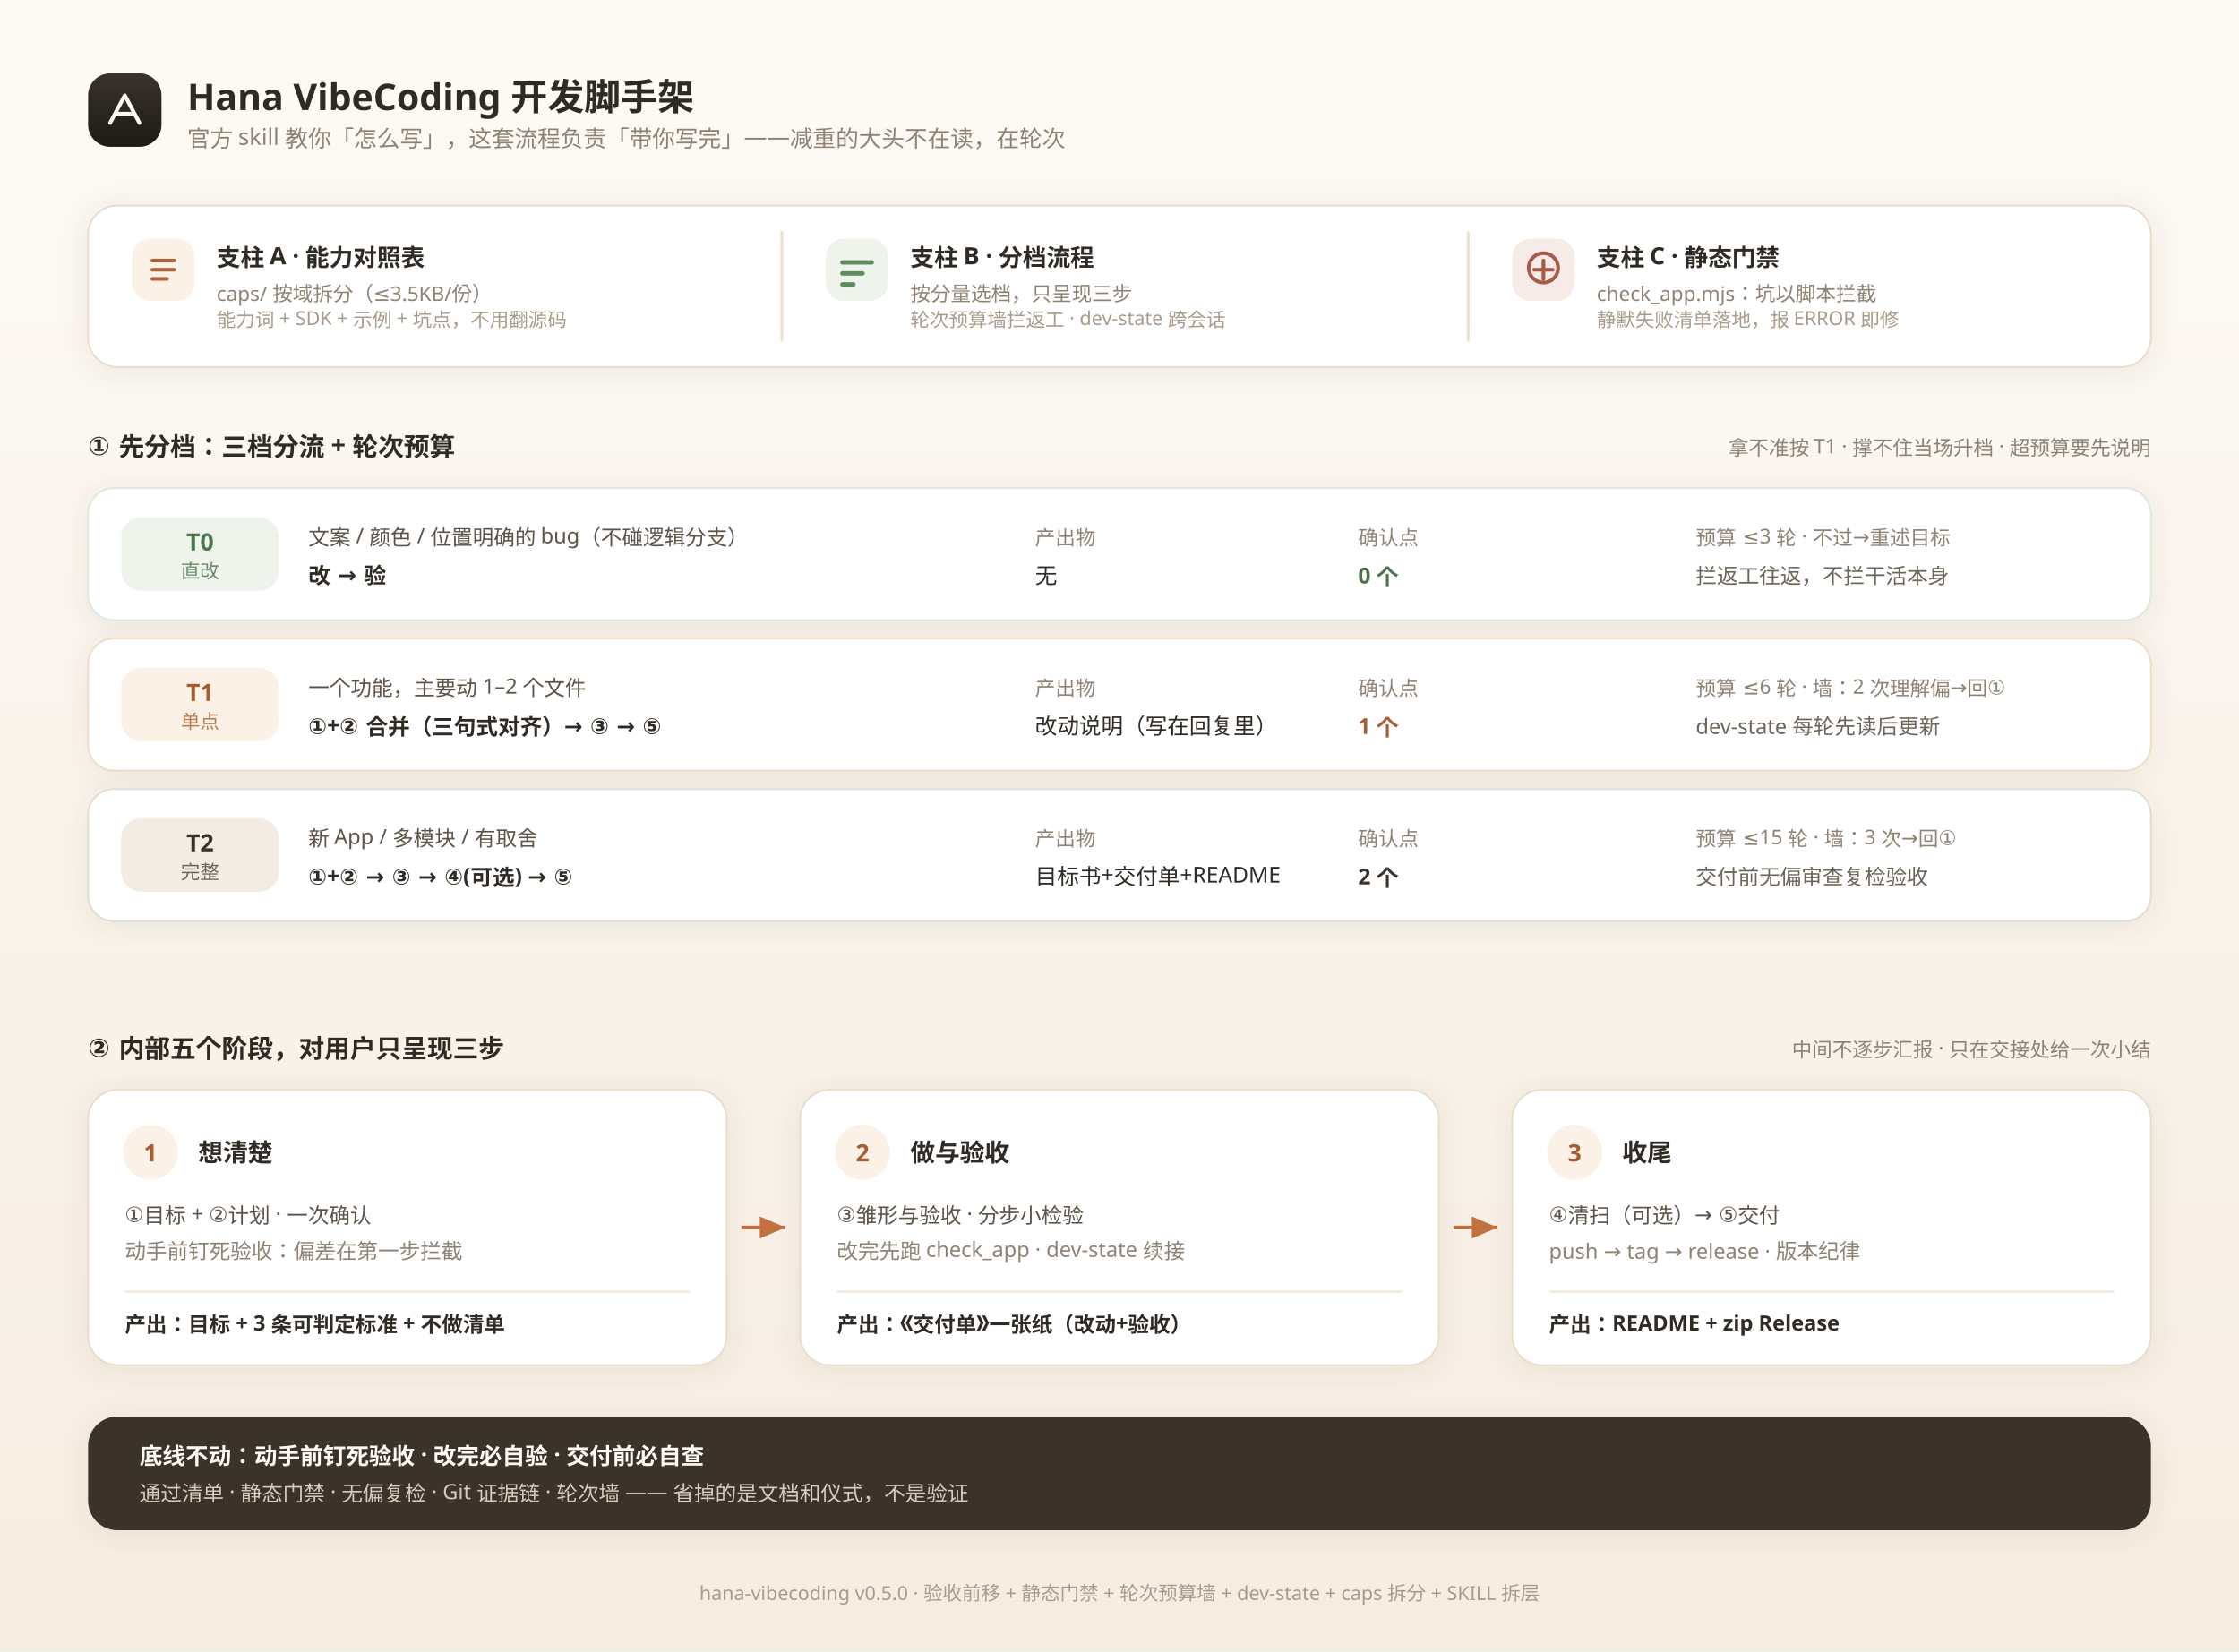
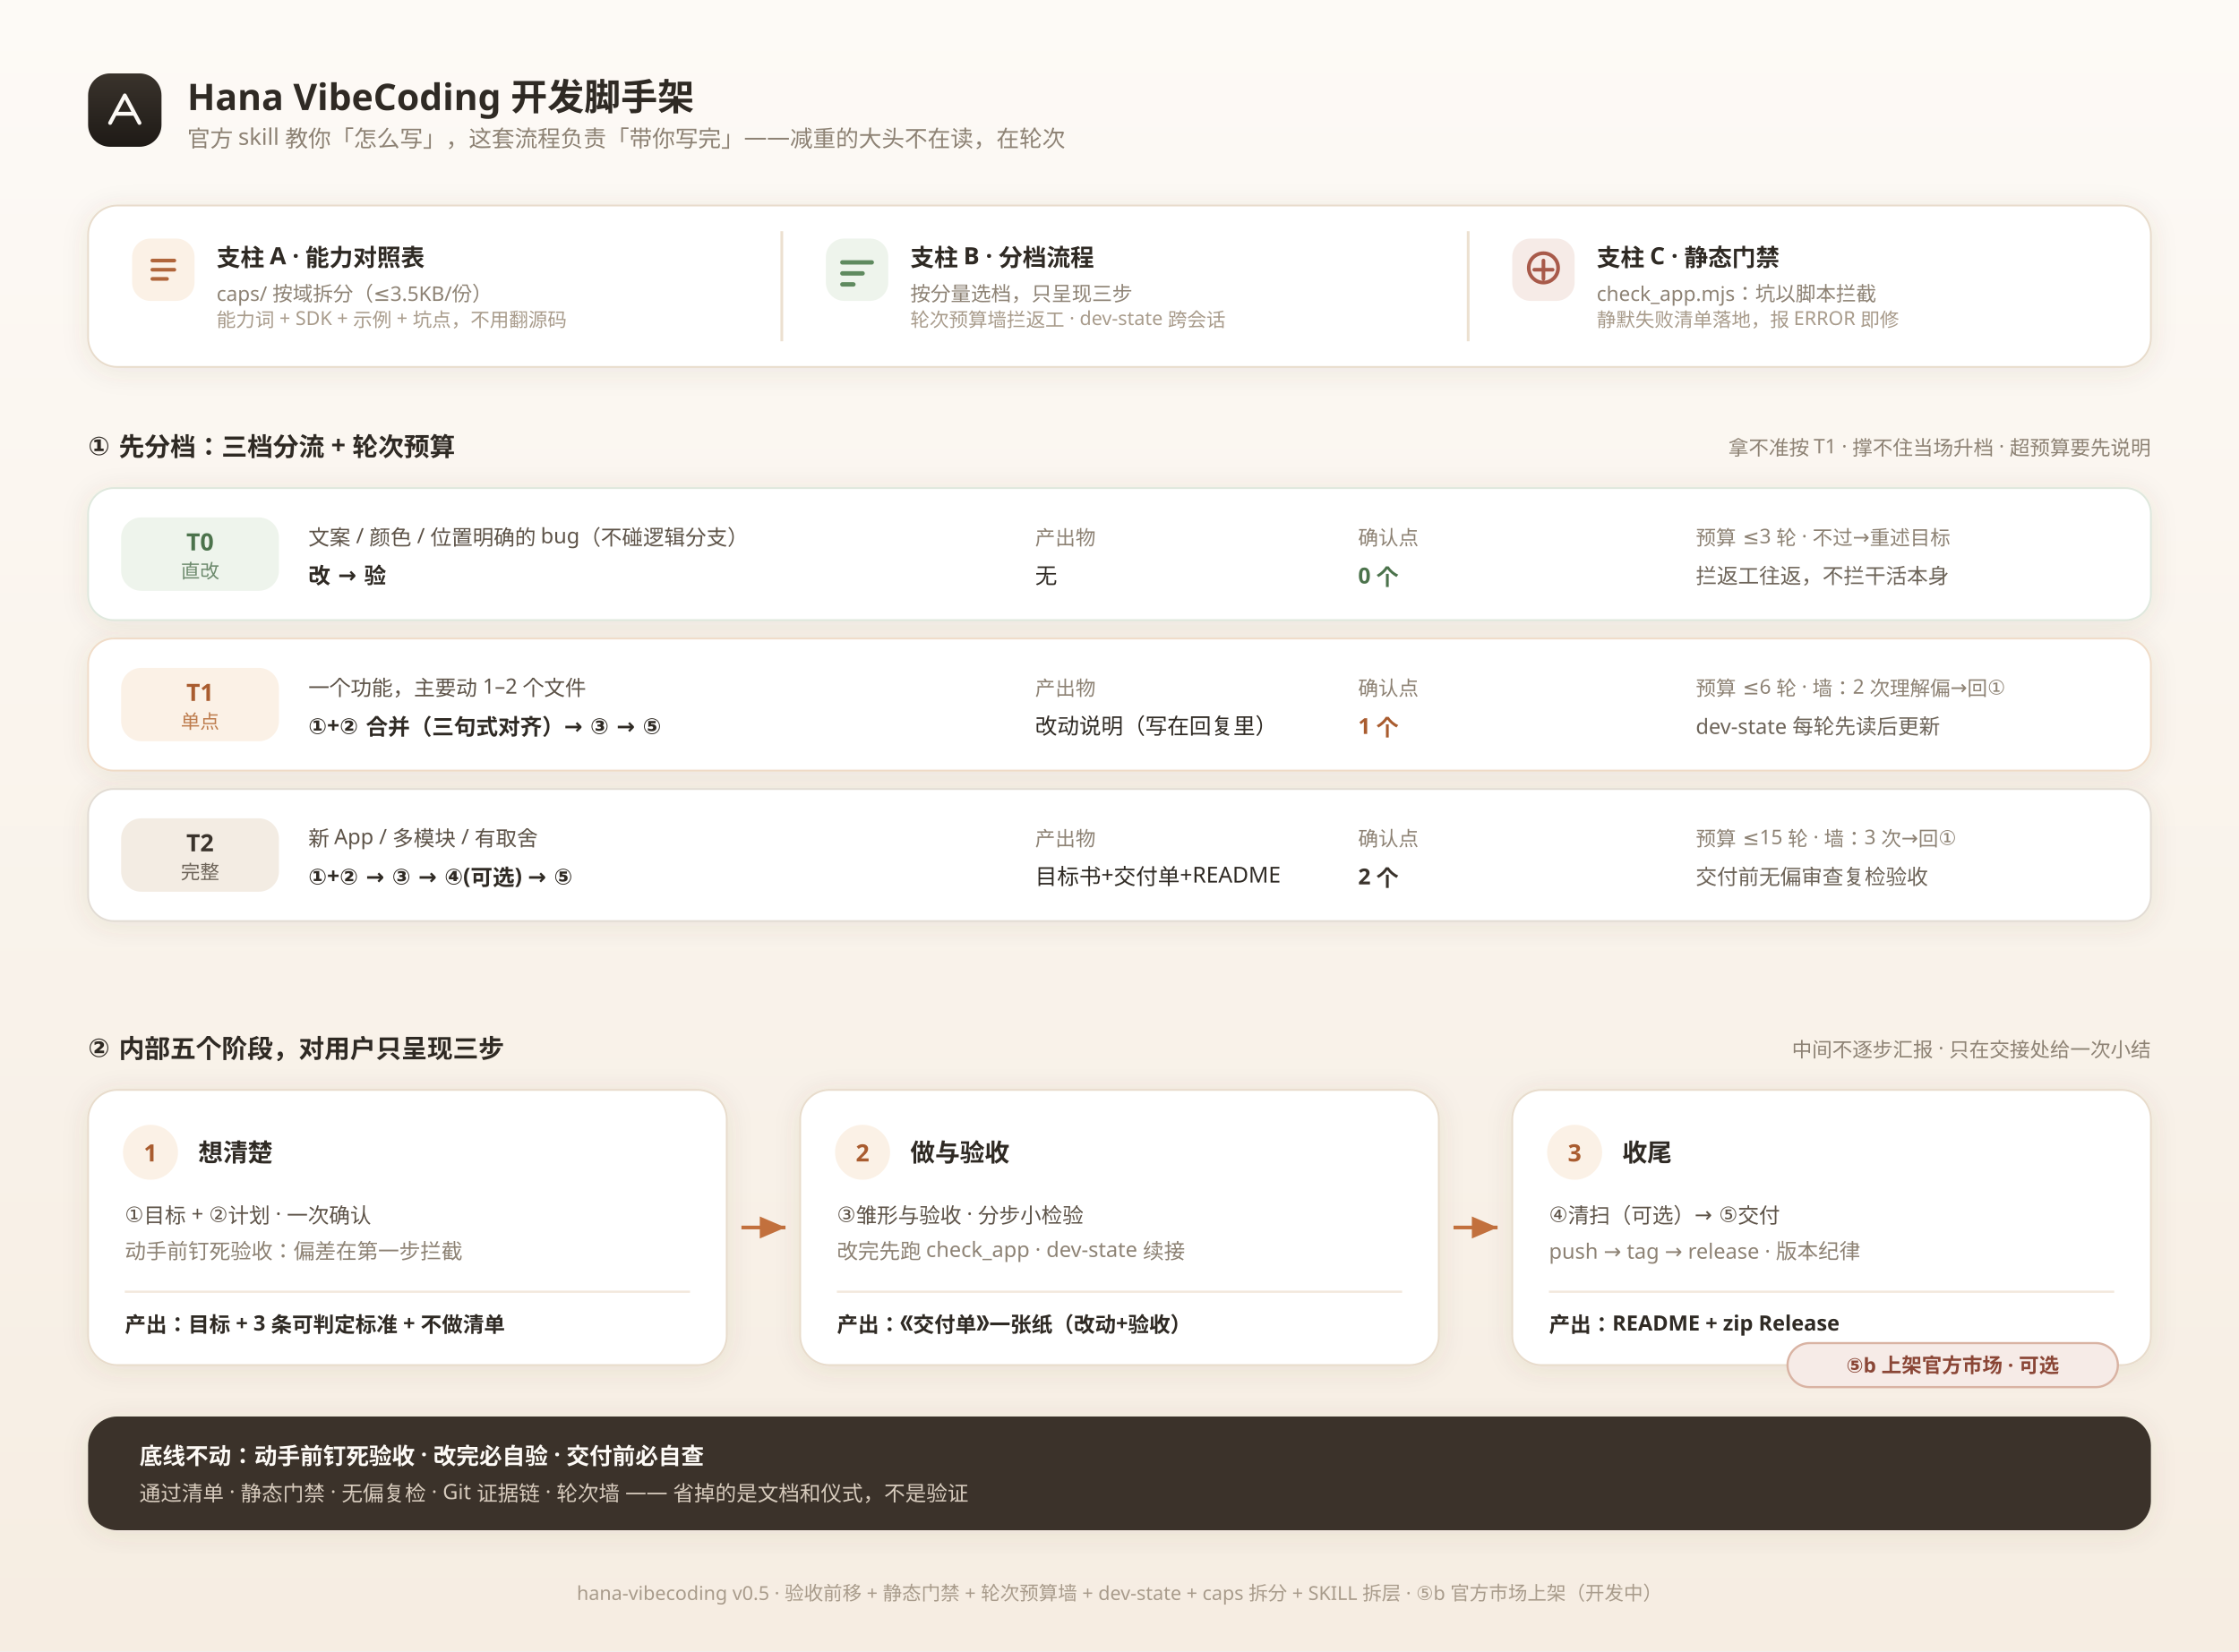
<svg xmlns="http://www.w3.org/2000/svg" viewBox="0 0 1220 900" width="1220" height="900" role="img" aria-label="Hana VibeCoding 开发脚手架：三大支柱、三档分流与三步视图">
  <defs>
    <linearGradient id="bg" x1="0" y1="0" x2="0" y2="1">
      <stop offset="0" stop-color="#fdfaf6" />
      <stop offset="1" stop-color="#f6ede2" />
    </linearGradient>
    <linearGradient id="tile" x1="0" y1="0" x2="0" y2="1">
      <stop offset="0" stop-color="#3a332c" />
      <stop offset="1" stop-color="#1e1a16" />
    </linearGradient>
    <filter id="soft" x="-20%" y="-20%" width="140%" height="140%">
      <feDropShadow dx="0" dy="2" stdDeviation="7" flood-color="#5a4632" flood-opacity="0.10" />
    </filter>
    <marker id="arr" markerWidth="9" markerHeight="9" refX="7" refY="3" orient="auto">
      <path d="M0,0 L7,3 L0,6 Z" fill="#c2703d" />
    </marker>
  </defs>
  <rect width="1220" height="900" fill="url(#bg)" />
  <g transform="translate(48 40)">
    <rect x="0" y="0" width="40" height="40" rx="12" fill="url(#tile)" />
    <path d="M12 27 L20 12 L28 27 M15.5 22 L24.5 22" stroke="#fdfaf6" stroke-width="2.1" fill="none" stroke-linecap="round" stroke-linejoin="round" />
    <text x="54" y="20" font-family="'Segoe UI','Microsoft YaHei',system-ui" font-size="20" font-weight="600" fill="#2f2a24">Hana VibeCoding 开发脚手架</text>
    <text x="54" y="40" font-family="'Segoe UI','Microsoft YaHei',system-ui" font-size="12.5" fill="#8d8274">官方 skill 教你「怎么写」，这套流程负责「带你写完」——减重的大头不在读，在轮次</text>
  </g>
  <g transform="translate(48 112)">
    <rect x="0" y="0" width="1124" height="88" rx="16" fill="#ffffff" stroke="#e8dccc" filter="url(#soft)" />
    <g transform="translate(24 18)">
      <rect x="0" y="0" width="34" height="34" rx="10" fill="#fbf1e6" />
      <path d="M11 12 h12 M11 17 h12 M11 22 h8" stroke="#b0653a" stroke-width="2" stroke-linecap="round" />
      <text x="46" y="15" font-family="'Segoe UI','Microsoft YaHei',system-ui" font-size="13" font-weight="600" fill="#2f2a24">支柱 A · 能力对照表</text>
      <text x="46" y="34" font-family="'Segoe UI','Microsoft YaHei',system-ui" font-size="11" fill="#8d8274">caps/ 按域拆分（≤3.5KB/份）</text>
      <text x="46" y="48" font-family="'Segoe UI','Microsoft YaHei',system-ui" font-size="10.5" fill="#a89b8b">能力词 + SDK + 示例 + 坑点，不用翻源码</text>
    </g>
    <line x1="378" y1="14" x2="378" y2="74" stroke="#ece0d0" stroke-width="1.5" />
    <g transform="translate(402 18)">
      <rect x="0" y="0" width="34" height="34" rx="10" fill="#eef4ec" />
      <path d="M9 13 h16 M9 19 h11 M9 25 h6" stroke="#5f8a5f" stroke-width="2.4" stroke-linecap="round" />
      <text x="46" y="15" font-family="'Segoe UI','Microsoft YaHei',system-ui" font-size="13" font-weight="600" fill="#2f2a24">支柱 B · 分档流程</text>
      <text x="46" y="34" font-family="'Segoe UI','Microsoft YaHei',system-ui" font-size="11" fill="#8d8274">按分量选档，只呈现三步</text>
      <text x="46" y="48" font-family="'Segoe UI','Microsoft YaHei',system-ui" font-size="10.5" fill="#a89b8b">轮次预算墙拦返工 · dev-state 跨会话</text>
    </g>
    <line x1="752" y1="14" x2="752" y2="74" stroke="#ece0d0" stroke-width="1.5" />
    <g transform="translate(776 18)">
      <rect x="0" y="0" width="34" height="34" rx="10" fill="#f6ebe7" />
      <path d="M17 8 a8 8 0 1 1 -0.01 0 M17 12 v10 M12 17 h10" stroke="#a85a4a" stroke-width="2" fill="none" stroke-linecap="round" />
      <text x="46" y="15" font-family="'Segoe UI','Microsoft YaHei',system-ui" font-size="13" font-weight="600" fill="#2f2a24">支柱 C · 静态门禁</text>
      <text x="46" y="34" font-family="'Segoe UI','Microsoft YaHei',system-ui" font-size="11" fill="#8d8274">check_app.mjs：坑以脚本拦截</text>
      <text x="46" y="48" font-family="'Segoe UI','Microsoft YaHei',system-ui" font-size="10.5" fill="#a89b8b">静默失败清单落地，报 ERROR 即修</text>
    </g>
  </g>
  <g transform="translate(48 232)">
    <text x="0" y="16" font-family="'Segoe UI','Microsoft YaHei',system-ui" font-size="14" font-weight="600" fill="#2f2a24">① 先分档：三档分流 + 轮次预算</text>
    <text x="1124" y="16" text-anchor="end" font-family="'Segoe UI','Microsoft YaHei',system-ui" font-size="11" fill="#8d8274">拿不准按 T1 · 撑不住当场升档 · 超预算要先说明</text>
    <g transform="translate(0 34)">
      <rect x="0" y="0" width="1124" height="72" rx="14" fill="#ffffff" stroke="#dfe8dd" filter="url(#soft)" />
      <rect x="18" y="16" width="86" height="40" rx="11" fill="#eef4ec" />
      <text x="61" y="34" text-anchor="middle" font-family="'Segoe UI','Microsoft YaHei',system-ui" font-size="13" font-weight="700" fill="#4c734c">T0</text>
      <text x="61" y="49" text-anchor="middle" font-family="'Segoe UI','Microsoft YaHei',system-ui" font-size="10.5" fill="#6d8a6d">直改</text>
      <text x="120" y="31" font-family="'Segoe UI','Microsoft YaHei',system-ui" font-size="11.5" fill="#5d5348">文案 / 颜色 / 位置明确的 bug（不碰逻辑分支）</text>
      <text x="120" y="52" font-family="'Segoe UI','Microsoft YaHei',system-ui" font-size="12" font-weight="600" fill="#2f2a24">改 → 验</text>
      <text x="516" y="31" font-family="'Segoe UI','Microsoft YaHei',system-ui" font-size="11" fill="#8d8274">产出物</text>
      <text x="516" y="52" font-family="'Segoe UI','Microsoft YaHei',system-ui" font-size="12" fill="#2f2a24">无</text>
      <text x="692" y="31" font-family="'Segoe UI','Microsoft YaHei',system-ui" font-size="11" fill="#8d8274">确认点</text>
      <text x="692" y="52" font-family="'Segoe UI','Microsoft YaHei',system-ui" font-size="12" font-weight="600" fill="#4c734c">0 个</text>
      <text x="876" y="31" font-family="'Segoe UI','Microsoft YaHei',system-ui" font-size="11" fill="#8d8274">预算 ≤3 轮 · 不过→重述目标</text>
      <text x="876" y="52" font-family="'Segoe UI','Microsoft YaHei',system-ui" font-size="11.5" fill="#6d6459">拦返工往返，不拦干活本身</text>
    </g>
    <g transform="translate(0 116)">
      <rect x="0" y="0" width="1124" height="72" rx="14" fill="#ffffff" stroke="#f0dcc8" filter="url(#soft)" />
      <rect x="18" y="16" width="86" height="40" rx="11" fill="#fbf1e6" />
      <text x="61" y="34" text-anchor="middle" font-family="'Segoe UI','Microsoft YaHei',system-ui" font-size="13" font-weight="700" fill="#a95c2f">T1</text>
      <text x="61" y="49" text-anchor="middle" font-family="'Segoe UI','Microsoft YaHei',system-ui" font-size="10.5" fill="#bd7b4c">单点</text>
      <text x="120" y="31" font-family="'Segoe UI','Microsoft YaHei',system-ui" font-size="11.5" fill="#5d5348">一个功能，主要动 1–2 个文件</text>
      <text x="120" y="52" font-family="'Segoe UI','Microsoft YaHei',system-ui" font-size="12" font-weight="600" fill="#2f2a24">①+② 合并（三句式对齐）→ ③ → ⑤</text>
      <text x="516" y="31" font-family="'Segoe UI','Microsoft YaHei',system-ui" font-size="11" fill="#8d8274">产出物</text>
      <text x="516" y="52" font-family="'Segoe UI','Microsoft YaHei',system-ui" font-size="12" fill="#2f2a24">改动说明（写在回复里）</text>
      <text x="692" y="31" font-family="'Segoe UI','Microsoft YaHei',system-ui" font-size="11" fill="#8d8274">确认点</text>
      <text x="692" y="52" font-family="'Segoe UI','Microsoft YaHei',system-ui" font-size="12" font-weight="600" fill="#a95c2f">1 个</text>
      <text x="876" y="31" font-family="'Segoe UI','Microsoft YaHei',system-ui" font-size="11" fill="#8d8274">预算 ≤6 轮 · 墙：2 次理解偏→回①</text>
      <text x="876" y="52" font-family="'Segoe UI','Microsoft YaHei',system-ui" font-size="11.5" fill="#6d6459">dev-state 每轮先读后更新</text>
    </g>
    <g transform="translate(0 198)">
      <rect x="0" y="0" width="1124" height="72" rx="14" fill="#ffffff" stroke="#e2dcd4" filter="url(#soft)" />
      <rect x="18" y="16" width="86" height="40" rx="11" fill="#f3ece3" />
      <text x="61" y="34" text-anchor="middle" font-family="'Segoe UI','Microsoft YaHei',system-ui" font-size="13" font-weight="700" fill="#3a332c">T2</text>
      <text x="61" y="49" text-anchor="middle" font-family="'Segoe UI','Microsoft YaHei',system-ui" font-size="10.5" fill="#6d6459">完整</text>
      <text x="120" y="31" font-family="'Segoe UI','Microsoft YaHei',system-ui" font-size="11.5" fill="#5d5348">新 App / 多模块 / 有取舍</text>
      <text x="120" y="52" font-family="'Segoe UI','Microsoft YaHei',system-ui" font-size="12" font-weight="600" fill="#2f2a24">①+② → ③ → ④(可选) → ⑤</text>
      <text x="516" y="31" font-family="'Segoe UI','Microsoft YaHei',system-ui" font-size="11" fill="#8d8274">产出物</text>
      <text x="516" y="52" font-family="'Segoe UI','Microsoft YaHei',system-ui" font-size="12" fill="#2f2a24">目标书+交付单+README</text>
      <text x="692" y="31" font-family="'Segoe UI','Microsoft YaHei',system-ui" font-size="11" fill="#8d8274">确认点</text>
      <text x="692" y="52" font-family="'Segoe UI','Microsoft YaHei',system-ui" font-size="12" font-weight="600" fill="#3a332c">2 个</text>
      <text x="876" y="31" font-family="'Segoe UI','Microsoft YaHei',system-ui" font-size="11" fill="#8d8274">预算 ≤15 轮 · 墙：3 次→回①</text>
      <text x="876" y="52" font-family="'Segoe UI','Microsoft YaHei',system-ui" font-size="11.5" fill="#6d6459">交付前无偏审查复检验收</text>
    </g>
  </g>
  <g transform="translate(48 560)">
    <text x="0" y="16" font-family="'Segoe UI','Microsoft YaHei',system-ui" font-size="14" font-weight="600" fill="#2f2a24">② 内部五个阶段，对用户只呈现三步</text>
    <text x="1124" y="16" text-anchor="end" font-family="'Segoe UI','Microsoft YaHei',system-ui" font-size="11" fill="#8d8274">中间不逐步汇报 · 只在交接处给一次小结</text>
    <g transform="translate(0 34)">
      <rect x="0" y="0" width="348" height="150" rx="16" fill="#ffffff" stroke="#e8dccc" filter="url(#soft)" />
      <circle cx="34" cy="34" r="15" fill="#fbf1e6" />
      <text x="34" y="39" text-anchor="middle" font-family="'Segoe UI','Microsoft YaHei',system-ui" font-size="13" font-weight="700" fill="#a95c2f">1</text>
      <text x="60" y="39" font-family="'Segoe UI','Microsoft YaHei',system-ui" font-size="13.5" font-weight="600" fill="#2f2a24">想清楚</text>
      <text x="20" y="72" font-family="'Segoe UI','Microsoft YaHei',system-ui" font-size="11.5" fill="#5d5348">①目标 + ②计划 · 一次确认</text>
      <text x="20" y="92" font-family="'Segoe UI','Microsoft YaHei',system-ui" font-size="11.5" fill="#8d8274">动手前钉死验收：偏差在第一步拦截</text>
      <line x1="20" y1="110" x2="328" y2="110" stroke="#f2e8dc" stroke-width="1.2" />
      <text x="20" y="132" font-family="'Segoe UI','Microsoft YaHei',system-ui" font-size="11.5" font-weight="600" fill="#2f2a24">产出：目标 + 3 条可判定标准 + 不做清单</text>
    </g>
    <path d="M356 109 h24" stroke="#c2703d" stroke-width="2" marker-end="url(#arr)" />
    <g transform="translate(388 34)">
      <rect x="0" y="0" width="348" height="150" rx="16" fill="#ffffff" stroke="#e8dccc" filter="url(#soft)" />
      <circle cx="34" cy="34" r="15" fill="#fbf1e6" />
      <text x="34" y="39" text-anchor="middle" font-family="'Segoe UI','Microsoft YaHei',system-ui" font-size="13" font-weight="700" fill="#a95c2f">2</text>
      <text x="60" y="39" font-family="'Segoe UI','Microsoft YaHei',system-ui" font-size="13.5" font-weight="600" fill="#2f2a24">做与验收</text>
      <text x="20" y="72" font-family="'Segoe UI','Microsoft YaHei',system-ui" font-size="11.5" fill="#5d5348">③雏形与验收 · 分步小检验</text>
      <text x="20" y="92" font-family="'Segoe UI','Microsoft YaHei',system-ui" font-size="11.5" fill="#8d8274">改完先跑 check_app · dev-state 续接</text>
      <line x1="20" y1="110" x2="328" y2="110" stroke="#f2e8dc" stroke-width="1.2" />
      <text x="20" y="132" font-family="'Segoe UI','Microsoft YaHei',system-ui" font-size="11.5" font-weight="600" fill="#2f2a24">产出：《交付单》一张纸（改动+验收）</text>
    </g>
    <path d="M744 109 h24" stroke="#c2703d" stroke-width="2" marker-end="url(#arr)" />
    <g transform="translate(776 34)">
      <rect x="0" y="0" width="348" height="150" rx="16" fill="#ffffff" stroke="#e8dccc" filter="url(#soft)" />
      <circle cx="34" cy="34" r="15" fill="#fbf1e6" />
      <text x="34" y="39" text-anchor="middle" font-family="'Segoe UI','Microsoft YaHei',system-ui" font-size="13" font-weight="700" fill="#a95c2f">3</text>
      <text x="60" y="39" font-family="'Segoe UI','Microsoft YaHei',system-ui" font-size="13.5" font-weight="600" fill="#2f2a24">收尾</text>
      <text x="20" y="72" font-family="'Segoe UI','Microsoft YaHei',system-ui" font-size="11.5" fill="#5d5348">④清扫（可选）→ ⑤交付</text>
      <text x="20" y="92" font-family="'Segoe UI','Microsoft YaHei',system-ui" font-size="11.5" fill="#8d8274">push → tag → release · 版本纪律</text>
      <line x1="20" y1="110" x2="328" y2="110" stroke="#f2e8dc" stroke-width="1.2" />
      <text x="20" y="132" font-family="'Segoe UI','Microsoft YaHei',system-ui" font-size="11.5" font-weight="600" fill="#2f2a24">产出：README + zip Release</text>
+       <g transform="translate(150 138)">
+         <rect x="0" y="0" width="180" height="24" rx="12" fill="#f6ebe7" stroke="#d9b3a3" stroke-width="1.2" />
+         <text x="90" y="16" text-anchor="middle" font-family="'Segoe UI','Microsoft YaHei',system-ui" font-size="11" font-weight="600" fill="#8a4636">⑤b 上架官方市场 · 可选</text>
+       </g>
    </g>
  </g>
  <g transform="translate(48 772)">
    <rect x="0" y="0" width="1124" height="62" rx="16" fill="#3a332c" filter="url(#soft)" />
    <text x="28" y="26" font-family="'Segoe UI','Microsoft YaHei',system-ui" font-size="12.5" font-weight="600" fill="#fdfaf6">底线不动：动手前钉死验收 · 改完必自验 · 交付前必自查</text>
    <text x="28" y="46" font-family="'Segoe UI','Microsoft YaHei',system-ui" font-size="11.5" fill="#d7cbbd">通过清单 · 静态门禁 · 无偏复检 · Git 证据链 · 轮次墙 —— 省掉的是文档和仪式，不是验证</text>
  </g>
-   <text x="610" y="872" text-anchor="middle" font-family="'Segoe UI','Microsoft YaHei',system-ui" font-size="10.5" fill="#a89b8b">hana-vibecoding v0.5.0 · 验收前移 + 静态门禁 + 轮次预算墙 + dev-state + caps 拆分 + SKILL 拆层</text>
+   <text x="610" y="872" text-anchor="middle" font-family="'Segoe UI','Microsoft YaHei',system-ui" font-size="10.5" fill="#a89b8b">hana-vibecoding v0.5 · 验收前移 + 静态门禁 + 轮次预算墙 + dev-state + caps 拆分 + SKILL 拆层 · ⑤b 官方市场上架（开发中）</text>
</svg>
